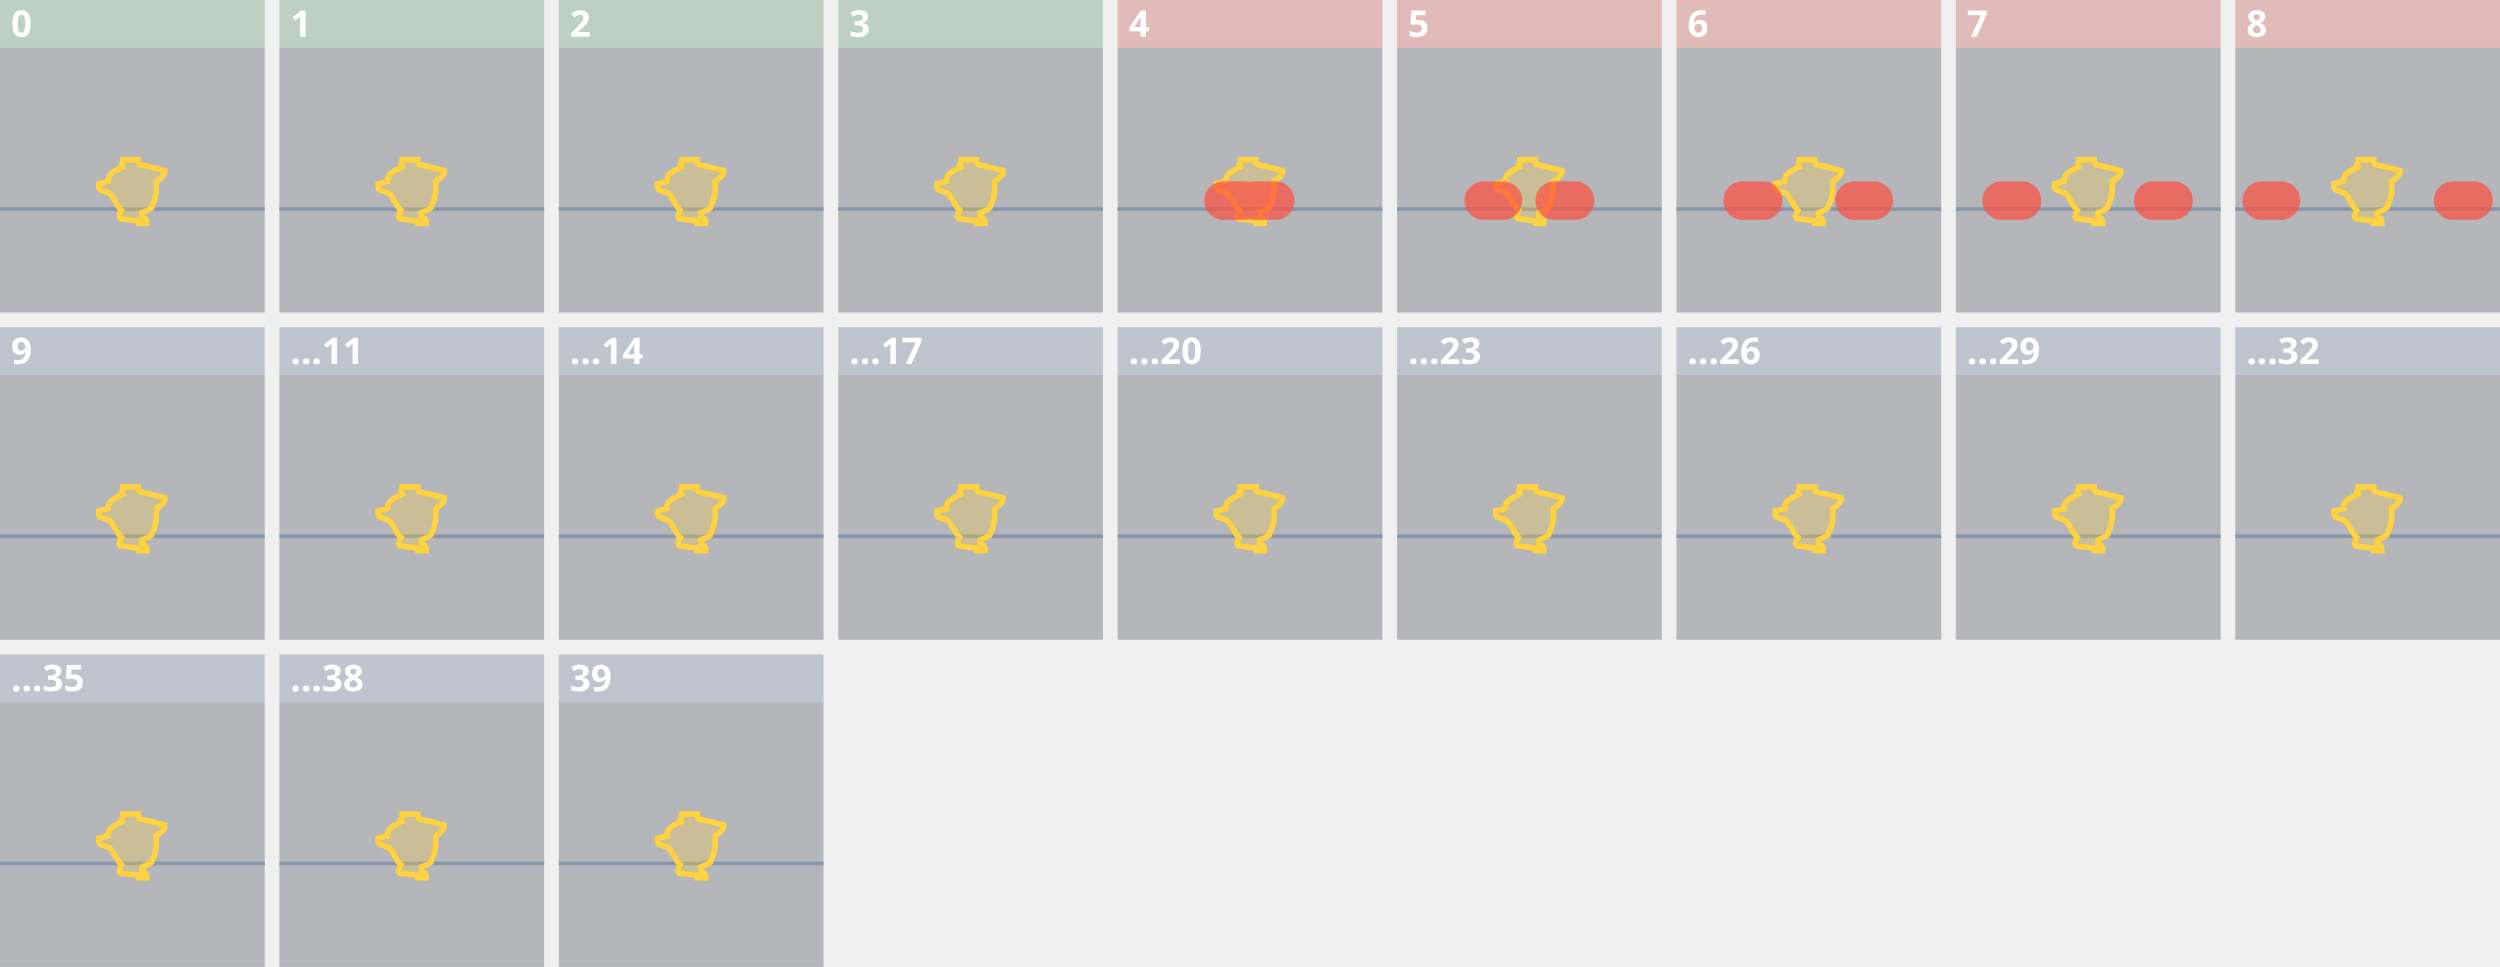
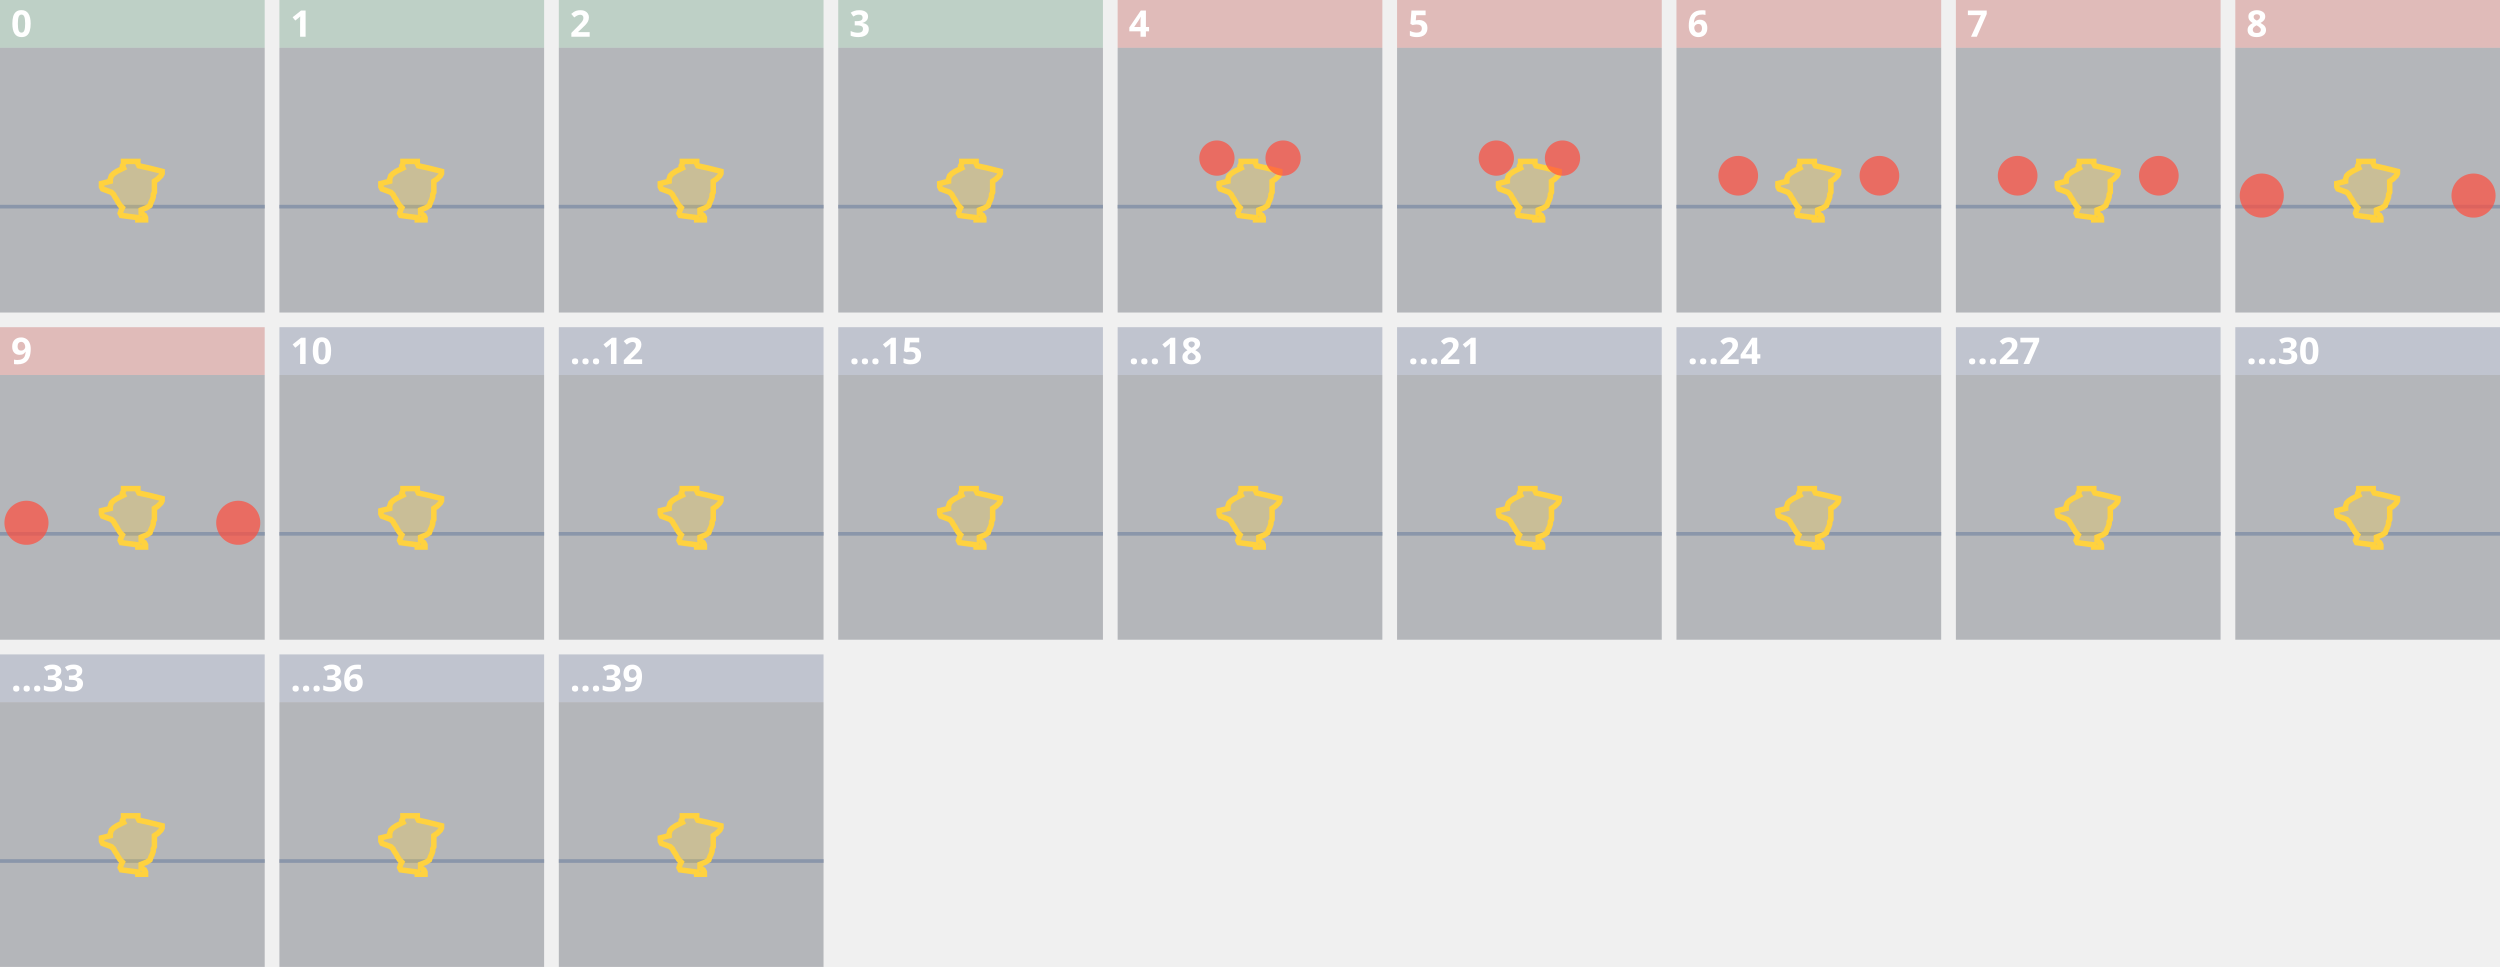
<svg xmlns="http://www.w3.org/2000/svg" viewBox="0 0 680 263" width="680" height="263">
-   <style>text{font:bold 10px sans-serif;fill:#ffffff}.k{fill:#1b2230}.g{stroke:#8a96aa;stroke-width:3.06}use{stroke-width:4.58;fill-opacity:.28}.u{stroke:#ffd23f;fill:#ffd23f}.v{stroke:#4ade80;fill:#4ade80;fill-opacity:.6}.a{stroke:#e879f9;fill:#e879f9}.o{stroke:#22d3ee;fill:#22d3ee;fill-opacity:.5}.H{color:#ff4d3d;fill:#ff4d3d;opacity:.7}.G{color:#3b9cff;fill:#3b9cff;opacity:.75}.S{color:#ffa630;fill:#ffa630;opacity:.75}.T{color:#ffa630;fill:none;stroke:#ffa630;stroke-width:6.11;stroke-dasharray:12.2}.P{color:#c49bff;fill:none;stroke:#c49bff;stroke-width:3.06;stroke-dasharray:9.2}</style>
+   <style>text{font:bold 10px sans-serif;fill:#ffffff}.k{fill:#1b2230}.g{stroke:#8a96aa;stroke-width:3.33}use{stroke-width:5.00;fill-opacity:.28}.u{stroke:#ffd23f;fill:#ffd23f}.v{stroke:#4ade80;fill:#4ade80;fill-opacity:.6}.a{stroke:#e879f9;fill:#e879f9}.o{stroke:#22d3ee;fill:#22d3ee;fill-opacity:.5}.H{color:#ff4d3d;fill:#ff4d3d;opacity:.7}.G{color:#3b9cff;fill:#3b9cff;opacity:.75}.S{color:#ffa630;fill:#ffa630;opacity:.75}.T{color:#ffa630;fill:none;stroke:#ffa630;stroke-width:6.67;stroke-dasharray:13.3}.P{color:#c49bff;fill:none;stroke:#c49bff;stroke-width:3.33;stroke-dasharray:10.0}</style>
  <defs>
    <path id="b0" d="M-8 -17L5 -17L5 -15L6 -13L15 -11L27 -8L27 -6L26 -4L23 -1L20 1L20 3L20 6L20 8L20 11L19 13L19 15L18 18L17 20L16 23L13 25L8 27L8 30L11 32L12 34L12 36L5 36L5 34L-10 32L-11 30L-10 27L-9 25L-11 23L-13 20L-14 18L-16 15L-17 13L-19 11L-27 8L-28 6L-28 3L-20 1L-20 -1L-19 -4L-17 -6L-14 -8L-8 -11L-9 -13L-8 -15Z" />
-     <rect id="K" x="-110" y="-110" width="220" height="220" class="k" />
+     <rect id="K" x="-120" y="-120" width="240" height="240" class="k" />
    <rect id="Ls" width="72" height="13" fill="#3f7d5a" />
    <rect id="La" width="72" height="13" fill="#b8332b" />
    <rect id="Le" width="72" height="13" fill="#46557a" />
  </defs>
  <use href="#Ls" x="0" y="0" />
  <text x="3" y="10">0</text>
-   <svg x="0" y="13" width="72" height="72" viewBox="-110 -110 220 220">
+   <svg x="0" y="13" width="72" height="72" viewBox="-120 -120 240 240">
    <use href="#K" />
-     <line x1="-110" y1="24" x2="110" y2="24" class="g" />
+     <line x1="-120" y1="24" x2="120" y2="24" class="g" />
    <use href="#b0" class="u" />
  </svg>
  <use href="#Ls" x="76" y="0" />
  <text x="79" y="10">1</text>
-   <svg x="76" y="13" width="72" height="72" viewBox="-110 -110 220 220">
+   <svg x="76" y="13" width="72" height="72" viewBox="-120 -120 240 240">
    <use href="#K" />
-     <line x1="-110" y1="24" x2="110" y2="24" class="g" />
+     <line x1="-120" y1="24" x2="120" y2="24" class="g" />
    <use href="#b0" class="u" />
  </svg>
  <use href="#Ls" x="152" y="0" />
  <text x="155" y="10">2</text>
-   <svg x="152" y="13" width="72" height="72" viewBox="-110 -110 220 220">
+   <svg x="152" y="13" width="72" height="72" viewBox="-120 -120 240 240">
    <use href="#K" />
-     <line x1="-110" y1="24" x2="110" y2="24" class="g" />
+     <line x1="-120" y1="24" x2="120" y2="24" class="g" />
    <use href="#b0" class="u" />
  </svg>
  <use href="#Ls" x="228" y="0" />
  <text x="231" y="10">3</text>
-   <svg x="228" y="13" width="72" height="72" viewBox="-110 -110 220 220">
+   <svg x="228" y="13" width="72" height="72" viewBox="-120 -120 240 240">
    <use href="#K" />
-     <line x1="-110" y1="24" x2="110" y2="24" class="g" />
+     <line x1="-120" y1="24" x2="120" y2="24" class="g" />
    <use href="#b0" class="u" />
  </svg>
  <use href="#La" x="304" y="0" />
  <text x="307" y="10">4</text>
-   <svg x="304" y="13" width="72" height="72" viewBox="-110 -110 220 220">
+   <svg x="304" y="13" width="72" height="72" viewBox="-120 -120 240 240">
    <use href="#K" />
-     <line x1="-110" y1="24" x2="110" y2="24" class="g" />
+     <line x1="-120" y1="24" x2="120" y2="24" class="g" />
    <use href="#b0" class="u" />
    <g class="H">
-       <line x1="4" y1="17" x2="21" y2="17" stroke="currentColor" stroke-width="32" stroke-linecap="round" />
-       <line x1="-5" y1="17" x2="-22" y2="17" stroke="currentColor" stroke-width="32" stroke-linecap="round" />
+       <line x1="30" y1="-20" x2="30" y2="-20" stroke="currentColor" stroke-width="32" stroke-linecap="round" />
+       <line x1="-30" y1="-20" x2="-30" y2="-20" stroke="currentColor" stroke-width="32" stroke-linecap="round" />
    </g>
  </svg>
  <use href="#La" x="380" y="0" />
  <text x="383" y="10">5</text>
-   <svg x="380" y="13" width="72" height="72" viewBox="-110 -110 220 220">
+   <svg x="380" y="13" width="72" height="72" viewBox="-120 -120 240 240">
    <use href="#K" />
-     <line x1="-110" y1="24" x2="110" y2="24" class="g" />
+     <line x1="-120" y1="24" x2="120" y2="24" class="g" />
    <use href="#b0" class="u" />
    <g class="H">
-       <line x1="21" y1="17" x2="38" y2="17" stroke="currentColor" stroke-width="32" stroke-linecap="round" />
-       <line x1="-22" y1="17" x2="-38" y2="17" stroke="currentColor" stroke-width="32" stroke-linecap="round" />
+       <line x1="30" y1="-20" x2="30" y2="-20" stroke="currentColor" stroke-width="32" stroke-linecap="round" />
+       <line x1="-30" y1="-20" x2="-30" y2="-20" stroke="currentColor" stroke-width="32" stroke-linecap="round" />
    </g>
  </svg>
  <use href="#La" x="456" y="0" />
  <text x="459" y="10">6</text>
-   <svg x="456" y="13" width="72" height="72" viewBox="-110 -110 220 220">
+   <svg x="456" y="13" width="72" height="72" viewBox="-120 -120 240 240">
    <use href="#K" />
-     <line x1="-110" y1="24" x2="110" y2="24" class="g" />
+     <line x1="-120" y1="24" x2="120" y2="24" class="g" />
    <use href="#b0" class="u" />
    <g class="H">
-       <line x1="38" y1="17" x2="54" y2="17" stroke="currentColor" stroke-width="32" stroke-linecap="round" />
-       <line x1="-38" y1="17" x2="-55" y2="17" stroke="currentColor" stroke-width="32" stroke-linecap="round" />
+       <line x1="64" y1="-4" x2="64" y2="-4" stroke="currentColor" stroke-width="36" stroke-linecap="round" />
+       <line x1="-64" y1="-4" x2="-64" y2="-4" stroke="currentColor" stroke-width="36" stroke-linecap="round" />
    </g>
  </svg>
  <use href="#La" x="532" y="0" />
  <text x="535" y="10">7</text>
-   <svg x="532" y="13" width="72" height="72" viewBox="-110 -110 220 220">
+   <svg x="532" y="13" width="72" height="72" viewBox="-120 -120 240 240">
    <use href="#K" />
-     <line x1="-110" y1="24" x2="110" y2="24" class="g" />
+     <line x1="-120" y1="24" x2="120" y2="24" class="g" />
    <use href="#b0" class="u" />
    <g class="H">
-       <line x1="54" y1="17" x2="71" y2="17" stroke="currentColor" stroke-width="32" stroke-linecap="round" />
-       <line x1="-55" y1="17" x2="-72" y2="17" stroke="currentColor" stroke-width="32" stroke-linecap="round" />
+       <line x1="64" y1="-4" x2="64" y2="-4" stroke="currentColor" stroke-width="36" stroke-linecap="round" />
+       <line x1="-64" y1="-4" x2="-64" y2="-4" stroke="currentColor" stroke-width="36" stroke-linecap="round" />
    </g>
  </svg>
  <use href="#La" x="608" y="0" />
  <text x="611" y="10">8</text>
-   <svg x="608" y="13" width="72" height="72" viewBox="-110 -110 220 220">
+   <svg x="608" y="13" width="72" height="72" viewBox="-120 -120 240 240">
    <use href="#K" />
-     <line x1="-110" y1="24" x2="110" y2="24" class="g" />
+     <line x1="-120" y1="24" x2="120" y2="24" class="g" />
    <use href="#b0" class="u" />
    <g class="H">
-       <line x1="71" y1="17" x2="88" y2="17" stroke="currentColor" stroke-width="32" stroke-linecap="round" />
-       <line x1="-72" y1="17" x2="-88" y2="17" stroke="currentColor" stroke-width="32" stroke-linecap="round" />
+       <line x1="96" y1="14" x2="96" y2="14" stroke="currentColor" stroke-width="40" stroke-linecap="round" />
+       <line x1="-96" y1="14" x2="-96" y2="14" stroke="currentColor" stroke-width="40" stroke-linecap="round" />
    </g>
  </svg>
-   <use href="#Le" x="0" y="89" />
+   <use href="#La" x="0" y="89" />
  <text x="3" y="99">9</text>
-   <svg x="0" y="102" width="72" height="72" viewBox="-110 -110 220 220">
+   <svg x="0" y="102" width="72" height="72" viewBox="-120 -120 240 240">
    <use href="#K" />
-     <line x1="-110" y1="24" x2="110" y2="24" class="g" />
+     <line x1="-120" y1="24" x2="120" y2="24" class="g" />
    <use href="#b0" class="u" />
+     <g class="H">
+       <line x1="96" y1="14" x2="96" y2="14" stroke="currentColor" stroke-width="40" stroke-linecap="round" />
+       <line x1="-96" y1="14" x2="-96" y2="14" stroke="currentColor" stroke-width="40" stroke-linecap="round" />
+     </g>
  </svg>
  <use href="#Le" x="76" y="89" />
-   <text x="79" y="99">…11</text>
-   <svg x="76" y="102" width="72" height="72" viewBox="-110 -110 220 220">
+   <text x="79" y="99">10</text>
+   <svg x="76" y="102" width="72" height="72" viewBox="-120 -120 240 240">
    <use href="#K" />
-     <line x1="-110" y1="24" x2="110" y2="24" class="g" />
+     <line x1="-120" y1="24" x2="120" y2="24" class="g" />
    <use href="#b0" class="u" />
  </svg>
  <use href="#Le" x="152" y="89" />
-   <text x="155" y="99">…14</text>
-   <svg x="152" y="102" width="72" height="72" viewBox="-110 -110 220 220">
+   <text x="155" y="99">…12</text>
+   <svg x="152" y="102" width="72" height="72" viewBox="-120 -120 240 240">
    <use href="#K" />
-     <line x1="-110" y1="24" x2="110" y2="24" class="g" />
+     <line x1="-120" y1="24" x2="120" y2="24" class="g" />
    <use href="#b0" class="u" />
  </svg>
  <use href="#Le" x="228" y="89" />
-   <text x="231" y="99">…17</text>
-   <svg x="228" y="102" width="72" height="72" viewBox="-110 -110 220 220">
+   <text x="231" y="99">…15</text>
+   <svg x="228" y="102" width="72" height="72" viewBox="-120 -120 240 240">
    <use href="#K" />
-     <line x1="-110" y1="24" x2="110" y2="24" class="g" />
+     <line x1="-120" y1="24" x2="120" y2="24" class="g" />
    <use href="#b0" class="u" />
  </svg>
  <use href="#Le" x="304" y="89" />
-   <text x="307" y="99">…20</text>
-   <svg x="304" y="102" width="72" height="72" viewBox="-110 -110 220 220">
+   <text x="307" y="99">…18</text>
+   <svg x="304" y="102" width="72" height="72" viewBox="-120 -120 240 240">
    <use href="#K" />
-     <line x1="-110" y1="24" x2="110" y2="24" class="g" />
+     <line x1="-120" y1="24" x2="120" y2="24" class="g" />
    <use href="#b0" class="u" />
  </svg>
  <use href="#Le" x="380" y="89" />
-   <text x="383" y="99">…23</text>
-   <svg x="380" y="102" width="72" height="72" viewBox="-110 -110 220 220">
+   <text x="383" y="99">…21</text>
+   <svg x="380" y="102" width="72" height="72" viewBox="-120 -120 240 240">
    <use href="#K" />
-     <line x1="-110" y1="24" x2="110" y2="24" class="g" />
+     <line x1="-120" y1="24" x2="120" y2="24" class="g" />
    <use href="#b0" class="u" />
  </svg>
  <use href="#Le" x="456" y="89" />
-   <text x="459" y="99">…26</text>
-   <svg x="456" y="102" width="72" height="72" viewBox="-110 -110 220 220">
+   <text x="459" y="99">…24</text>
+   <svg x="456" y="102" width="72" height="72" viewBox="-120 -120 240 240">
    <use href="#K" />
-     <line x1="-110" y1="24" x2="110" y2="24" class="g" />
+     <line x1="-120" y1="24" x2="120" y2="24" class="g" />
    <use href="#b0" class="u" />
  </svg>
  <use href="#Le" x="532" y="89" />
-   <text x="535" y="99">…29</text>
-   <svg x="532" y="102" width="72" height="72" viewBox="-110 -110 220 220">
+   <text x="535" y="99">…27</text>
+   <svg x="532" y="102" width="72" height="72" viewBox="-120 -120 240 240">
    <use href="#K" />
-     <line x1="-110" y1="24" x2="110" y2="24" class="g" />
+     <line x1="-120" y1="24" x2="120" y2="24" class="g" />
    <use href="#b0" class="u" />
  </svg>
  <use href="#Le" x="608" y="89" />
-   <text x="611" y="99">…32</text>
-   <svg x="608" y="102" width="72" height="72" viewBox="-110 -110 220 220">
+   <text x="611" y="99">…30</text>
+   <svg x="608" y="102" width="72" height="72" viewBox="-120 -120 240 240">
    <use href="#K" />
-     <line x1="-110" y1="24" x2="110" y2="24" class="g" />
+     <line x1="-120" y1="24" x2="120" y2="24" class="g" />
    <use href="#b0" class="u" />
  </svg>
  <use href="#Le" x="0" y="178" />
-   <text x="3" y="188">…35</text>
-   <svg x="0" y="191" width="72" height="72" viewBox="-110 -110 220 220">
+   <text x="3" y="188">…33</text>
+   <svg x="0" y="191" width="72" height="72" viewBox="-120 -120 240 240">
    <use href="#K" />
-     <line x1="-110" y1="24" x2="110" y2="24" class="g" />
+     <line x1="-120" y1="24" x2="120" y2="24" class="g" />
    <use href="#b0" class="u" />
  </svg>
  <use href="#Le" x="76" y="178" />
-   <text x="79" y="188">…38</text>
-   <svg x="76" y="191" width="72" height="72" viewBox="-110 -110 220 220">
+   <text x="79" y="188">…36</text>
+   <svg x="76" y="191" width="72" height="72" viewBox="-120 -120 240 240">
    <use href="#K" />
-     <line x1="-110" y1="24" x2="110" y2="24" class="g" />
+     <line x1="-120" y1="24" x2="120" y2="24" class="g" />
    <use href="#b0" class="u" />
  </svg>
  <use href="#Le" x="152" y="178" />
-   <text x="155" y="188">39</text>
-   <svg x="152" y="191" width="72" height="72" viewBox="-110 -110 220 220">
+   <text x="155" y="188">…39</text>
+   <svg x="152" y="191" width="72" height="72" viewBox="-120 -120 240 240">
    <use href="#K" />
-     <line x1="-110" y1="24" x2="110" y2="24" class="g" />
+     <line x1="-120" y1="24" x2="120" y2="24" class="g" />
    <use href="#b0" class="u" />
  </svg>
</svg>
